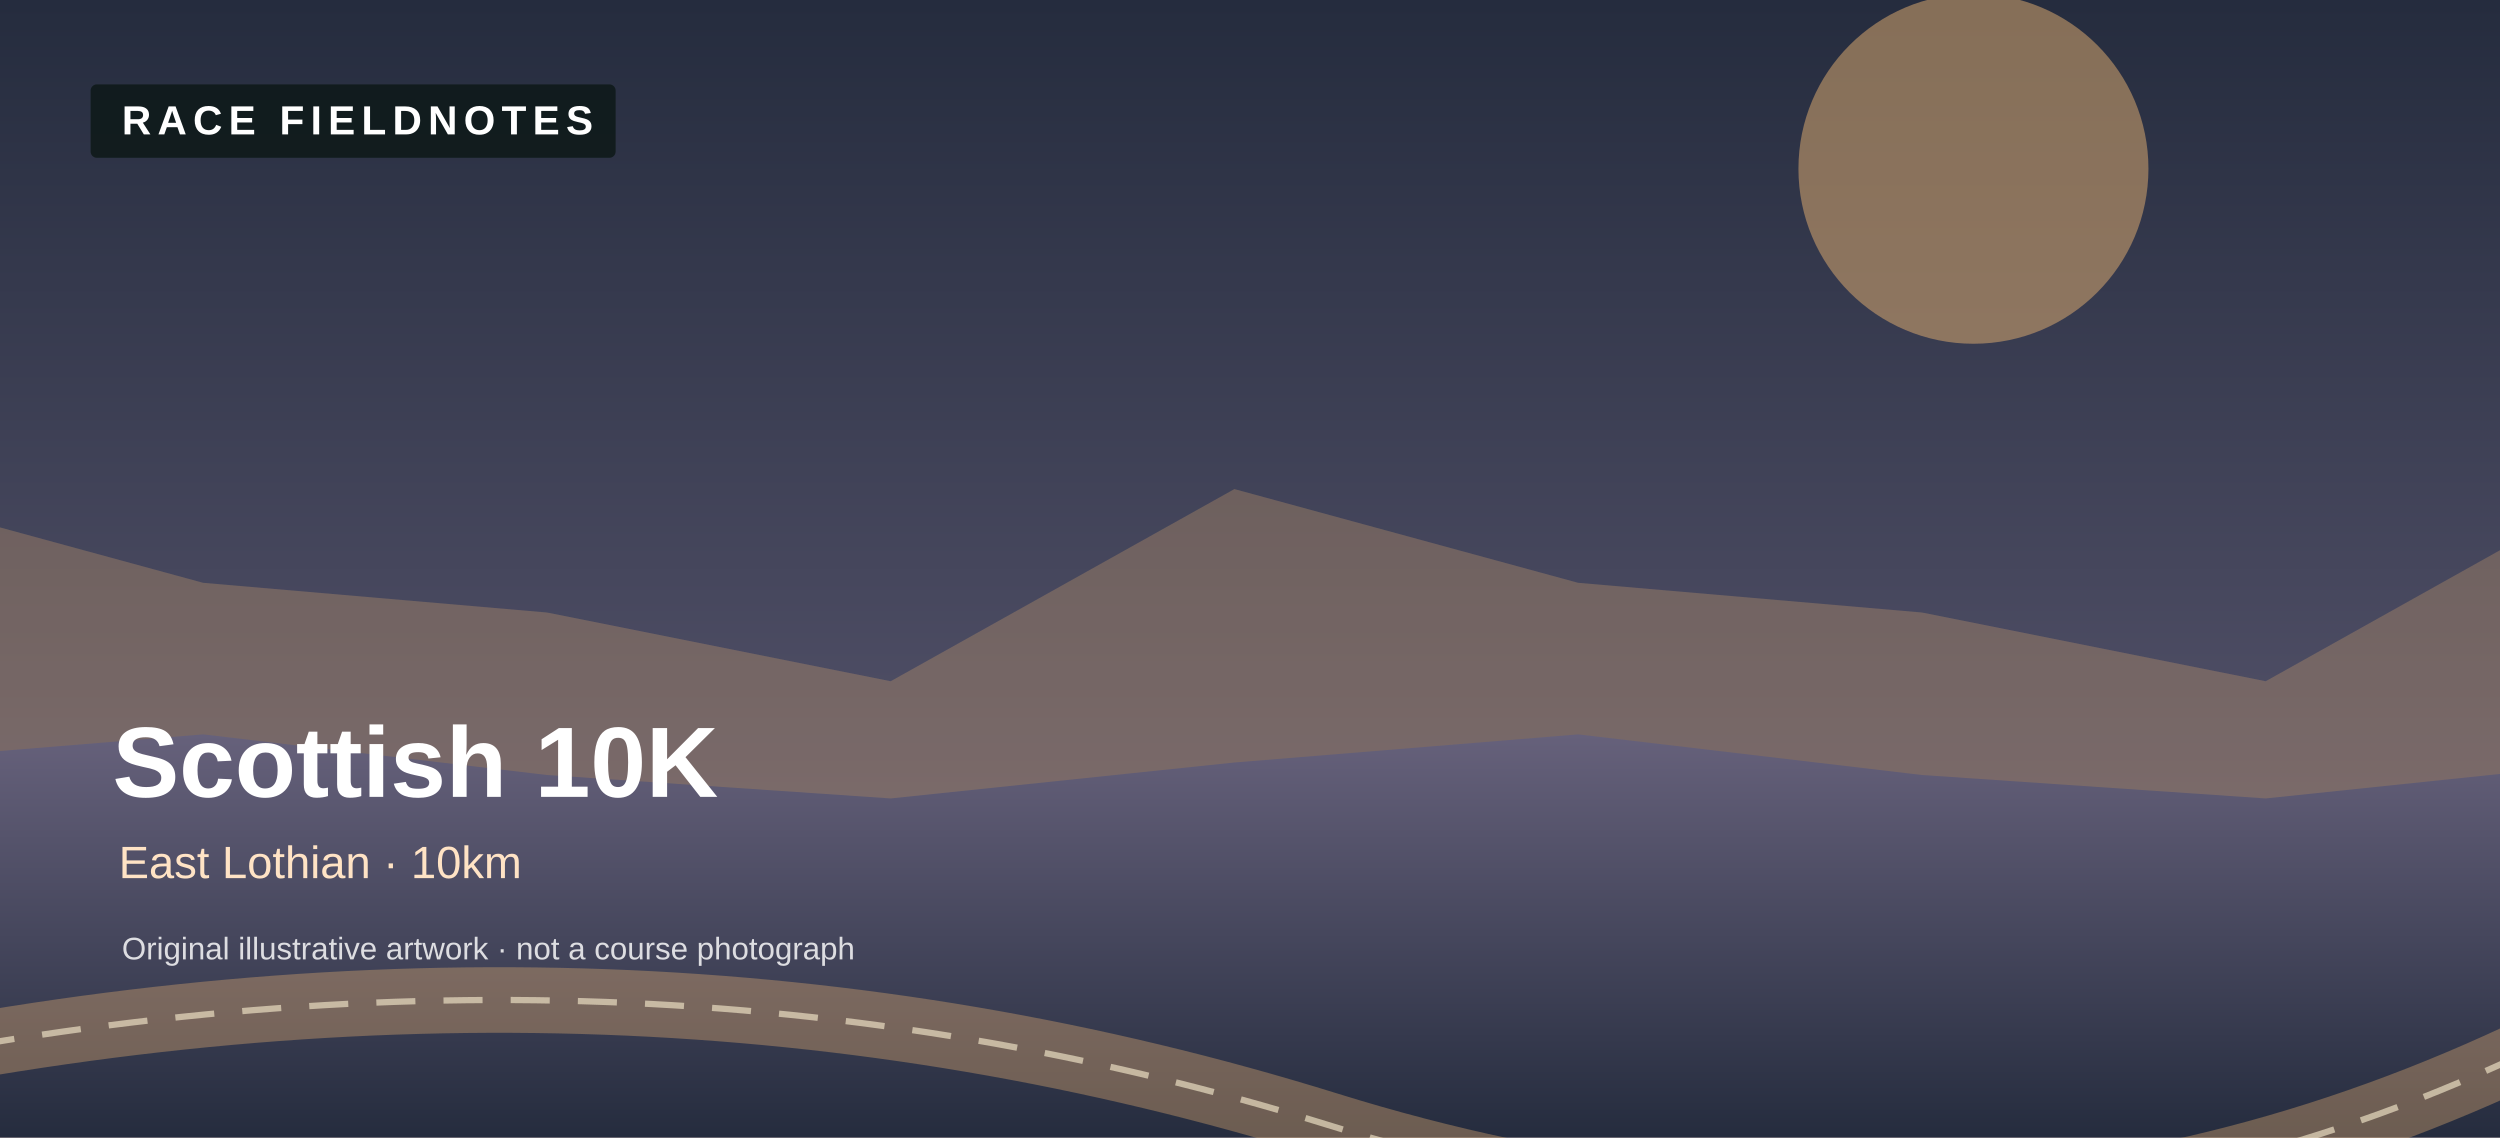
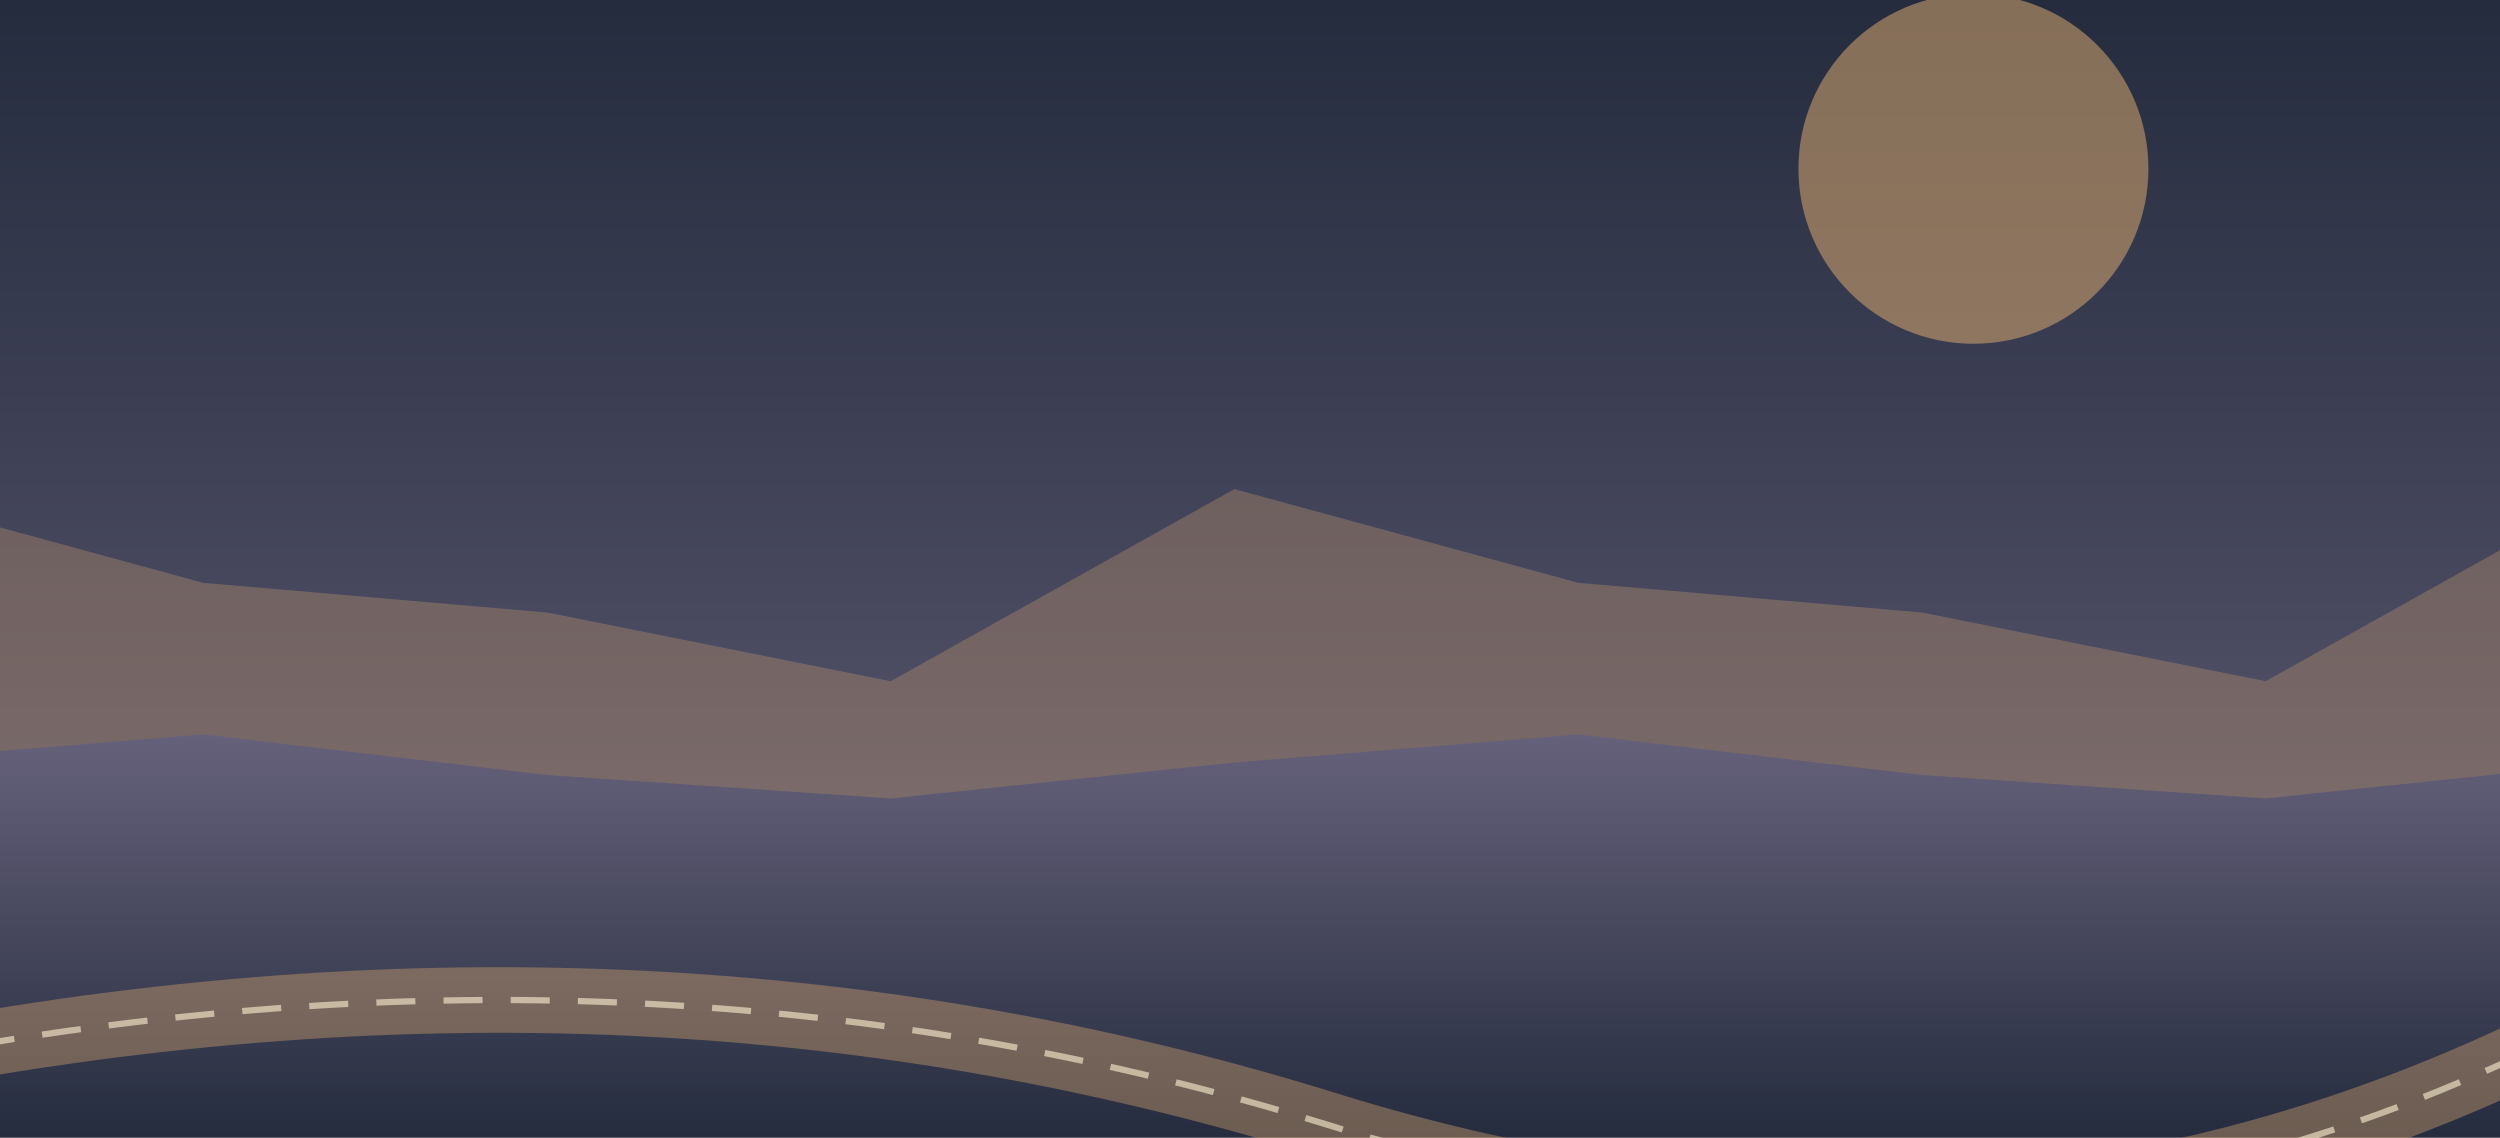
<svg xmlns="http://www.w3.org/2000/svg" width="1600" height="728" viewBox="0 0 1600 728" role="img" aria-label="Illustrated landscape for Scottish 10K">
  <defs>
    <linearGradient id="sky" x2="0" y2="1">
      <stop stop-color="#252c3e" />
      <stop offset="1" stop-color="#66617b" />
    </linearGradient>
    <linearGradient id="land" x2="0" y2="1">
      <stop stop-color="#66617b" />
      <stop offset="1" stop-color="#252c3e" />
    </linearGradient>
  </defs>
  <rect width="1600" height="728" fill="url(#sky)" />
  <circle cx="1263" cy="108" r="112" fill="#d6a56d" opacity=".55" />
  <path d="M0 455 L-90,313 130,373 350,392 570,436 790,313 1010,373 1230,392 1450,436 1670,313 L1600 520 L1600 728 H0Z" fill="#d6a56d" opacity=".3" />
  <path d="M0 560 L-90,488 130,470 350,496 570,511 790,488 1010,470 1230,496 1450,511 1670,488 L1600 560 L1600 728 H0Z" fill="url(#land)" />
  <path d="M-100 685 Q400 580 850 720 T1700 630" fill="none" stroke="#d6a56d" stroke-width="42" opacity=".4" />
  <path d="M-100 685 Q400 580 850 720 T1700 630" fill="none" stroke="#f2e7ca" stroke-width="4" opacity=".65" stroke-dasharray="25 18" />
-   <rect x="58" y="54" width="336" height="47" rx="4" fill="#07140f" opacity=".72" />
-   <text x="78" y="86" fill="#fff" font-family="Arial,sans-serif" font-size="26" font-weight="700" letter-spacing="4">RACE FIELDNOTES</text>
-   <text x="72" y="510" fill="#fff" font-family="Arial,sans-serif" font-size="64" font-weight="700" textLength="1450" lengthAdjust="spacingAndGlyphs">Scottish 10K</text>
-   <text x="76" y="562" fill="#ffe3c5" font-family="Arial,sans-serif" font-size="29">East Lothian · 10km</text>
-   <text x="78" y="614" fill="#fff" font-family="Arial,sans-serif" font-size="20" opacity=".82">Original illustrative artwork · not a course photograph</text>
</svg>
